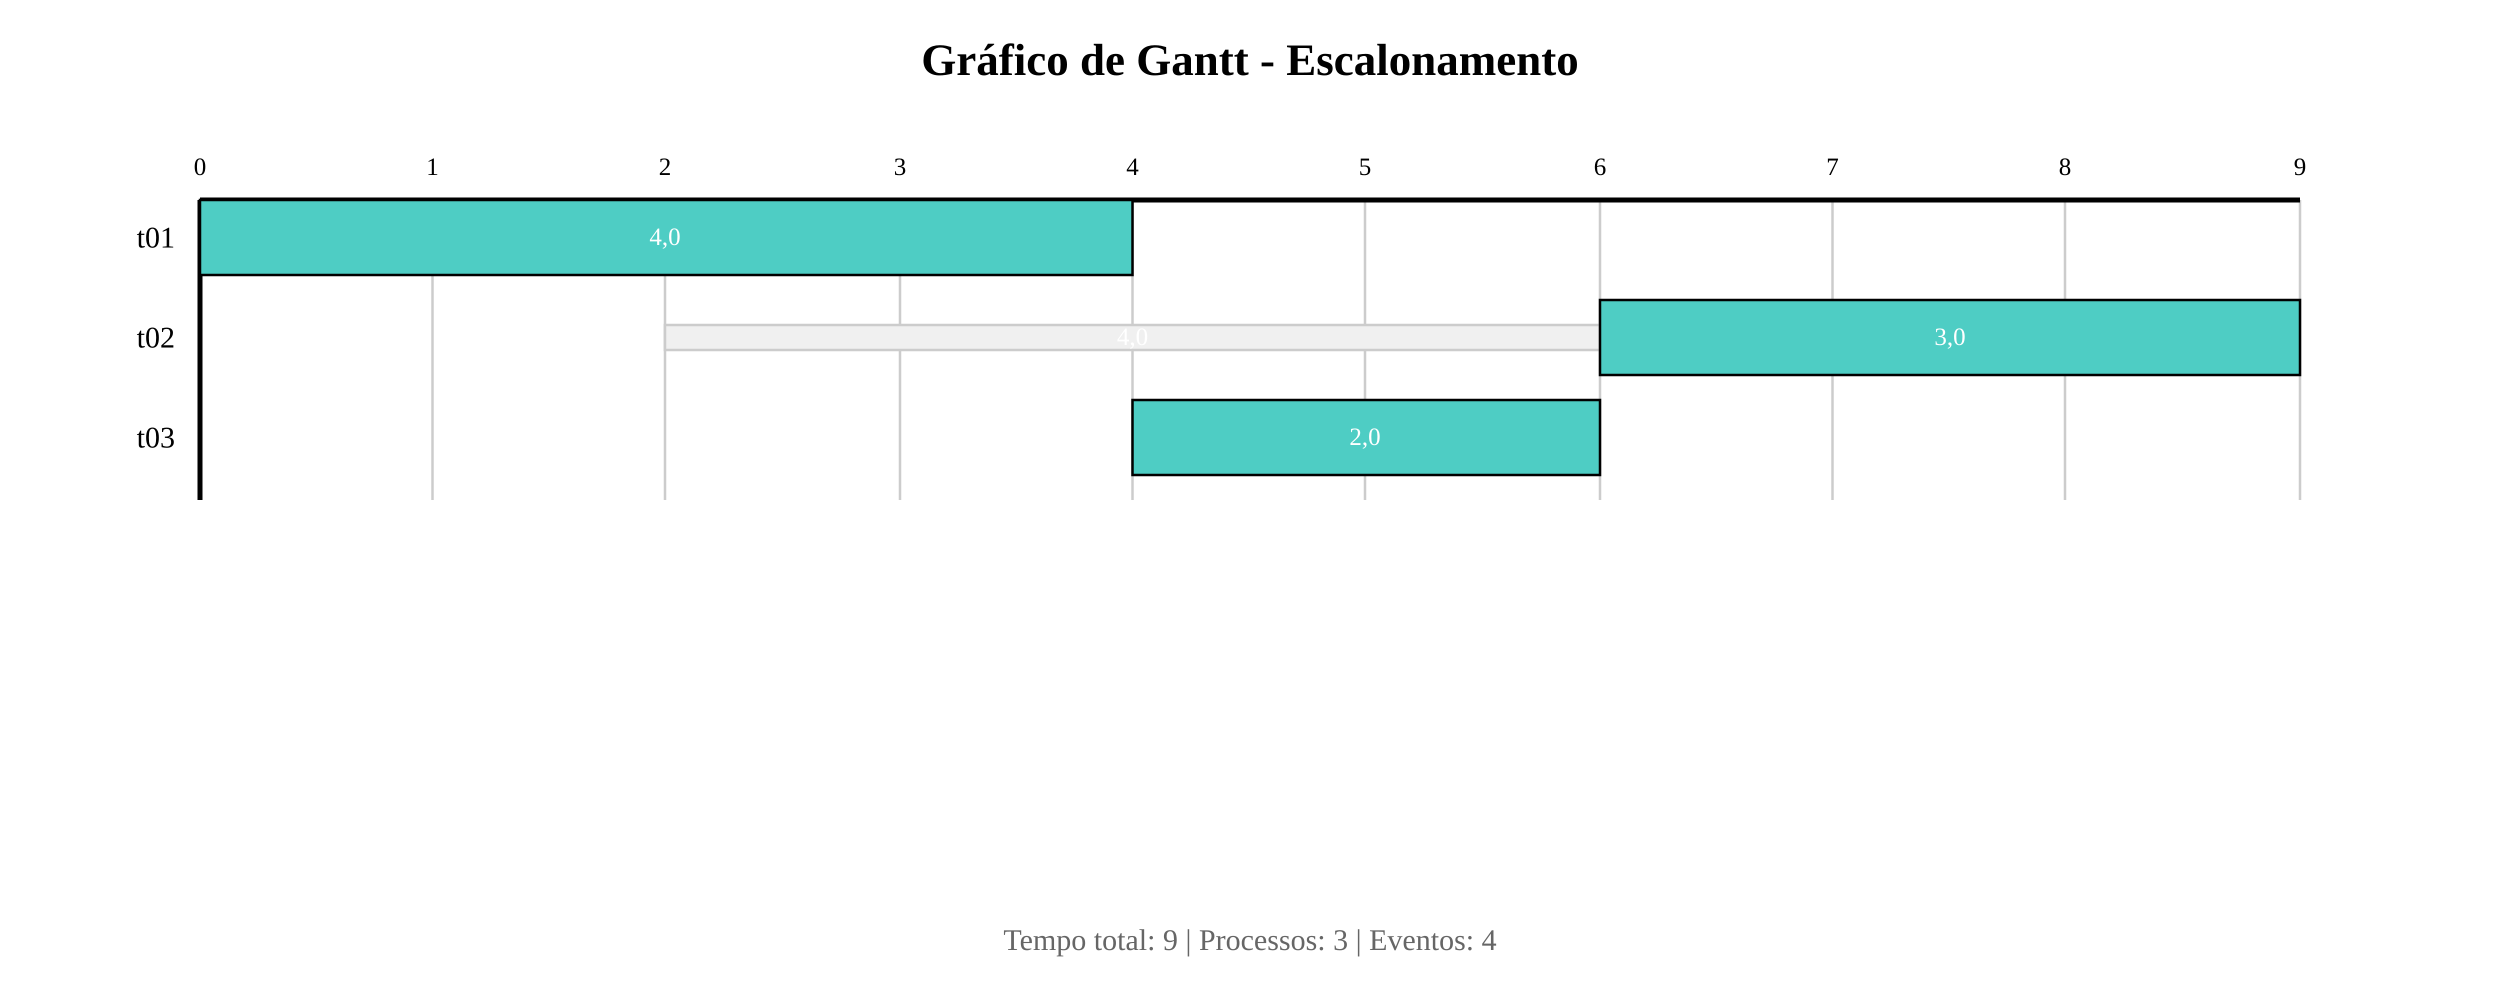
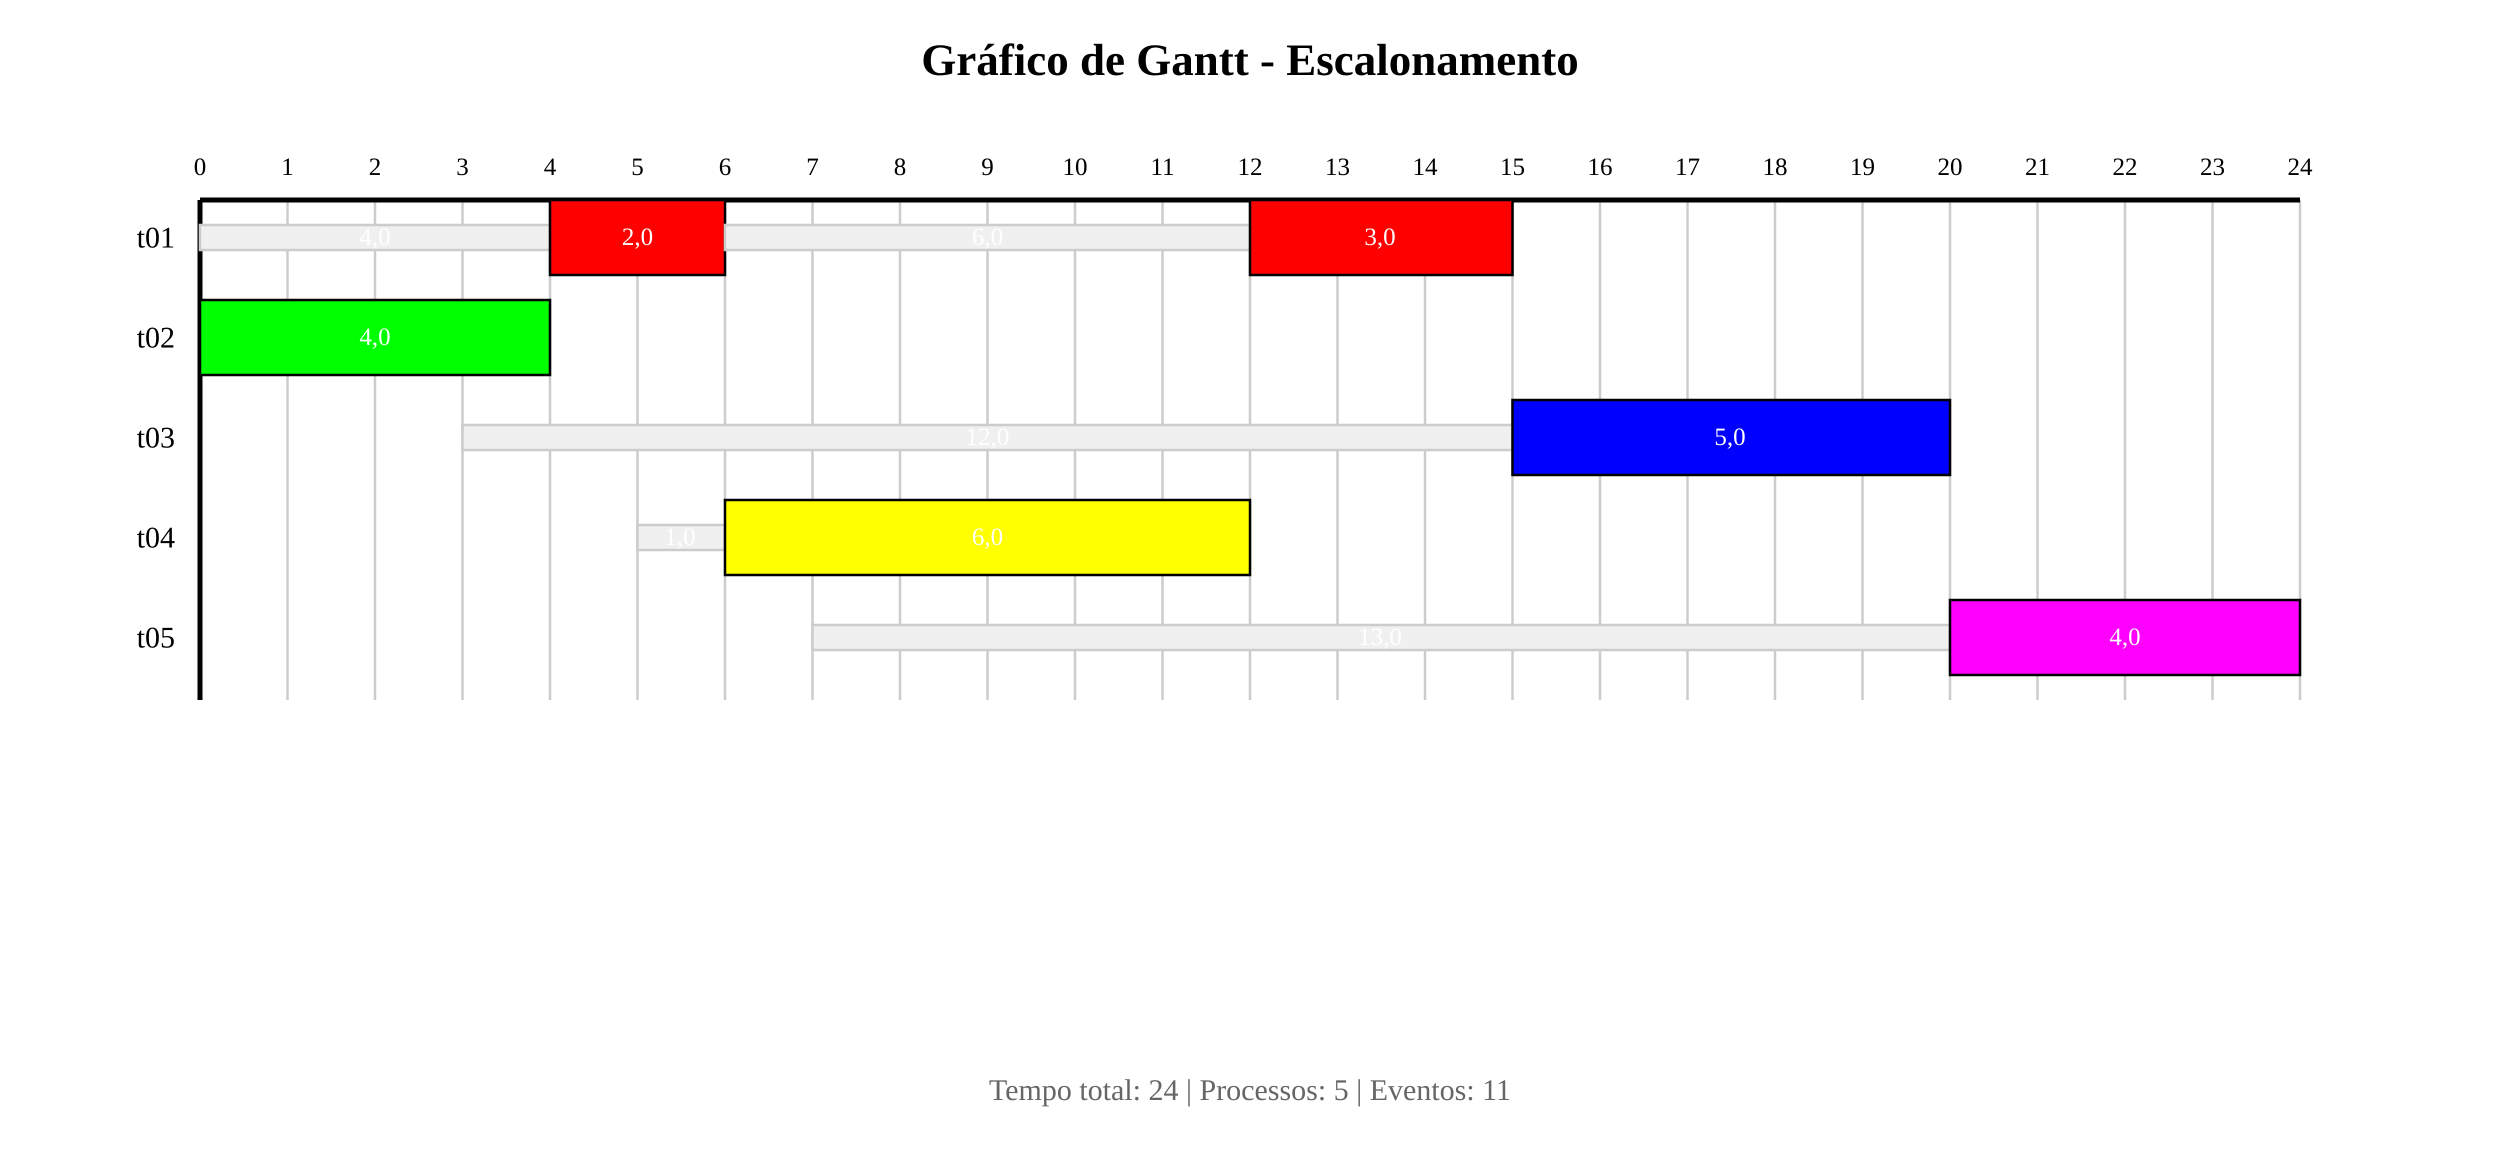
- <svg xmlns="http://www.w3.org/2000/svg" width="1000" height="400">
+ <svg xmlns="http://www.w3.org/2000/svg" width="1000" height="460">
  <rect width="100%" height="100%" fill="white" />
  <text x="500" y="30" text-anchor="middle" font-size="18" font-weight="bold">Gráfico de Gantt - Escalonamento</text>
  <text x="70" y="99" text-anchor="end" font-size="12">t01</text>
  <text x="70" y="139" text-anchor="end" font-size="12">t02</text>
  <text x="70" y="179" text-anchor="end" font-size="12">t03</text>
-   <line x1="80" y1="80" x2="80" y2="200" stroke="#ccc" stroke-width="1" />
+   <text x="70" y="219" text-anchor="end" font-size="12">t04</text>
+   <text x="70" y="259" text-anchor="end" font-size="12">t05</text>
+   <line x1="80" y1="80" x2="80" y2="280" stroke="#ccc" stroke-width="1" />
  <text x="80" y="70" text-anchor="middle" font-size="10">0</text>
-   <line x1="173" y1="80" x2="173" y2="200" stroke="#ccc" stroke-width="1" />
-   <text x="173" y="70" text-anchor="middle" font-size="10">1</text>
-   <line x1="266" y1="80" x2="266" y2="200" stroke="#ccc" stroke-width="1" />
-   <text x="266" y="70" text-anchor="middle" font-size="10">2</text>
-   <line x1="360" y1="80" x2="360" y2="200" stroke="#ccc" stroke-width="1" />
-   <text x="360" y="70" text-anchor="middle" font-size="10">3</text>
-   <line x1="453" y1="80" x2="453" y2="200" stroke="#ccc" stroke-width="1" />
-   <text x="453" y="70" text-anchor="middle" font-size="10">4</text>
-   <line x1="546" y1="80" x2="546" y2="200" stroke="#ccc" stroke-width="1" />
-   <text x="546" y="70" text-anchor="middle" font-size="10">5</text>
-   <line x1="640" y1="80" x2="640" y2="200" stroke="#ccc" stroke-width="1" />
-   <text x="640" y="70" text-anchor="middle" font-size="10">6</text>
-   <line x1="733" y1="80" x2="733" y2="200" stroke="#ccc" stroke-width="1" />
-   <text x="733" y="70" text-anchor="middle" font-size="10">7</text>
-   <line x1="826" y1="80" x2="826" y2="200" stroke="#ccc" stroke-width="1" />
-   <text x="826" y="70" text-anchor="middle" font-size="10">8</text>
-   <line x1="920" y1="80" x2="920" y2="200" stroke="#ccc" stroke-width="1" />
-   <text x="920" y="70" text-anchor="middle" font-size="10">9</text>
+   <line x1="115" y1="80" x2="115" y2="280" stroke="#ccc" stroke-width="1" />
+   <text x="115" y="70" text-anchor="middle" font-size="10">1</text>
+   <line x1="150" y1="80" x2="150" y2="280" stroke="#ccc" stroke-width="1" />
+   <text x="150" y="70" text-anchor="middle" font-size="10">2</text>
+   <line x1="185" y1="80" x2="185" y2="280" stroke="#ccc" stroke-width="1" />
+   <text x="185" y="70" text-anchor="middle" font-size="10">3</text>
+   <line x1="220" y1="80" x2="220" y2="280" stroke="#ccc" stroke-width="1" />
+   <text x="220" y="70" text-anchor="middle" font-size="10">4</text>
+   <line x1="255" y1="80" x2="255" y2="280" stroke="#ccc" stroke-width="1" />
+   <text x="255" y="70" text-anchor="middle" font-size="10">5</text>
+   <line x1="290" y1="80" x2="290" y2="280" stroke="#ccc" stroke-width="1" />
+   <text x="290" y="70" text-anchor="middle" font-size="10">6</text>
+   <line x1="325" y1="80" x2="325" y2="280" stroke="#ccc" stroke-width="1" />
+   <text x="325" y="70" text-anchor="middle" font-size="10">7</text>
+   <line x1="360" y1="80" x2="360" y2="280" stroke="#ccc" stroke-width="1" />
+   <text x="360" y="70" text-anchor="middle" font-size="10">8</text>
+   <line x1="395" y1="80" x2="395" y2="280" stroke="#ccc" stroke-width="1" />
+   <text x="395" y="70" text-anchor="middle" font-size="10">9</text>
+   <line x1="430" y1="80" x2="430" y2="280" stroke="#ccc" stroke-width="1" />
+   <text x="430" y="70" text-anchor="middle" font-size="10">10</text>
+   <line x1="465" y1="80" x2="465" y2="280" stroke="#ccc" stroke-width="1" />
+   <text x="465" y="70" text-anchor="middle" font-size="10">11</text>
+   <line x1="500" y1="80" x2="500" y2="280" stroke="#ccc" stroke-width="1" />
+   <text x="500" y="70" text-anchor="middle" font-size="10">12</text>
+   <line x1="535" y1="80" x2="535" y2="280" stroke="#ccc" stroke-width="1" />
+   <text x="535" y="70" text-anchor="middle" font-size="10">13</text>
+   <line x1="570" y1="80" x2="570" y2="280" stroke="#ccc" stroke-width="1" />
+   <text x="570" y="70" text-anchor="middle" font-size="10">14</text>
+   <line x1="605" y1="80" x2="605" y2="280" stroke="#ccc" stroke-width="1" />
+   <text x="605" y="70" text-anchor="middle" font-size="10">15</text>
+   <line x1="640" y1="80" x2="640" y2="280" stroke="#ccc" stroke-width="1" />
+   <text x="640" y="70" text-anchor="middle" font-size="10">16</text>
+   <line x1="675" y1="80" x2="675" y2="280" stroke="#ccc" stroke-width="1" />
+   <text x="675" y="70" text-anchor="middle" font-size="10">17</text>
+   <line x1="710" y1="80" x2="710" y2="280" stroke="#ccc" stroke-width="1" />
+   <text x="710" y="70" text-anchor="middle" font-size="10">18</text>
+   <line x1="745" y1="80" x2="745" y2="280" stroke="#ccc" stroke-width="1" />
+   <text x="745" y="70" text-anchor="middle" font-size="10">19</text>
+   <line x1="780" y1="80" x2="780" y2="280" stroke="#ccc" stroke-width="1" />
+   <text x="780" y="70" text-anchor="middle" font-size="10">20</text>
+   <line x1="815" y1="80" x2="815" y2="280" stroke="#ccc" stroke-width="1" />
+   <text x="815" y="70" text-anchor="middle" font-size="10">21</text>
+   <line x1="850" y1="80" x2="850" y2="280" stroke="#ccc" stroke-width="1" />
+   <text x="850" y="70" text-anchor="middle" font-size="10">22</text>
+   <line x1="885" y1="80" x2="885" y2="280" stroke="#ccc" stroke-width="1" />
+   <text x="885" y="70" text-anchor="middle" font-size="10">23</text>
+   <line x1="920" y1="80" x2="920" y2="280" stroke="#ccc" stroke-width="1" />
+   <text x="920" y="70" text-anchor="middle" font-size="10">24</text>
  <line x1="80" y1="80" x2="920" y2="80" stroke="black" stroke-width="2" />
-   <line x1="80" y1="80" x2="80" y2="200" stroke="black" stroke-width="2" />
-   <rect x="266" y="130" width="374" height="10" fill="#f0f0f0" stroke="#cccccc" stroke-width="1" />
-   <text x="453" y="138" text-anchor="middle" font-size="10" fill="white">4,0</text>
-   <rect x="80" y="80" width="373" height="30" fill="#4ECDC4" stroke="black" stroke-width="1" />
-   <text x="266" y="98" text-anchor="middle" font-size="10" fill="white">4,0</text>
-   <rect x="453" y="160" width="187" height="30" fill="#4ECDC4" stroke="black" stroke-width="1" />
-   <text x="546" y="178" text-anchor="middle" font-size="10" fill="white">2,0</text>
-   <rect x="640" y="120" width="280" height="30" fill="#4ECDC4" stroke="black" stroke-width="1" />
-   <text x="780" y="138" text-anchor="middle" font-size="10" fill="white">3,0</text>
-   <text x="500" y="380" text-anchor="middle" font-size="12" fill="#666">Tempo total: 9 | Processos: 3 | Eventos: 4</text>
+   <line x1="80" y1="80" x2="80" y2="280" stroke="black" stroke-width="2" />
+   <rect x="80" y="90" width="140" height="10" fill="#f0f0f0" stroke="#cccccc" stroke-width="1" />
+   <text x="150" y="98" text-anchor="middle" font-size="10" fill="white">4,0</text>
+   <rect x="185" y="170" width="420" height="10" fill="#f0f0f0" stroke="#cccccc" stroke-width="1" />
+   <text x="395" y="178" text-anchor="middle" font-size="10" fill="white">12,0</text>
+   <rect x="80" y="120" width="140" height="30" fill="#00FF00" stroke="black" stroke-width="1" />
+   <text x="150" y="138" text-anchor="middle" font-size="10" fill="white">4,0</text>
+   <rect x="255" y="210" width="35" height="10" fill="#f0f0f0" stroke="#cccccc" stroke-width="1" />
+   <text x="272" y="218" text-anchor="middle" font-size="10" fill="white">1,0</text>
+   <rect x="220" y="80" width="70" height="30" fill="#FF0000" stroke="black" stroke-width="1" />
+   <text x="255" y="98" text-anchor="middle" font-size="10" fill="white">2,0</text>
+   <rect x="290" y="90" width="210" height="10" fill="#f0f0f0" stroke="#cccccc" stroke-width="1" />
+   <text x="395" y="98" text-anchor="middle" font-size="10" fill="white">6,0</text>
+   <rect x="325" y="250" width="455" height="10" fill="#f0f0f0" stroke="#cccccc" stroke-width="1" />
+   <text x="552" y="258" text-anchor="middle" font-size="10" fill="white">13,0</text>
+   <rect x="290" y="200" width="210" height="30" fill="#FFFF00" stroke="black" stroke-width="1" />
+   <text x="395" y="218" text-anchor="middle" font-size="10" fill="white">6,0</text>
+   <rect x="500" y="80" width="105" height="30" fill="#FF0000" stroke="black" stroke-width="1" />
+   <text x="552" y="98" text-anchor="middle" font-size="10" fill="white">3,0</text>
+   <rect x="605" y="160" width="175" height="30" fill="#0000FF" stroke="black" stroke-width="1" />
+   <text x="692" y="178" text-anchor="middle" font-size="10" fill="white">5,0</text>
+   <rect x="780" y="240" width="140" height="30" fill="#FF00FF" stroke="black" stroke-width="1" />
+   <text x="850" y="258" text-anchor="middle" font-size="10" fill="white">4,0</text>
+   <text x="500" y="440" text-anchor="middle" font-size="12" fill="#666">Tempo total: 24 | Processos: 5 | Eventos: 11</text>
</svg>
